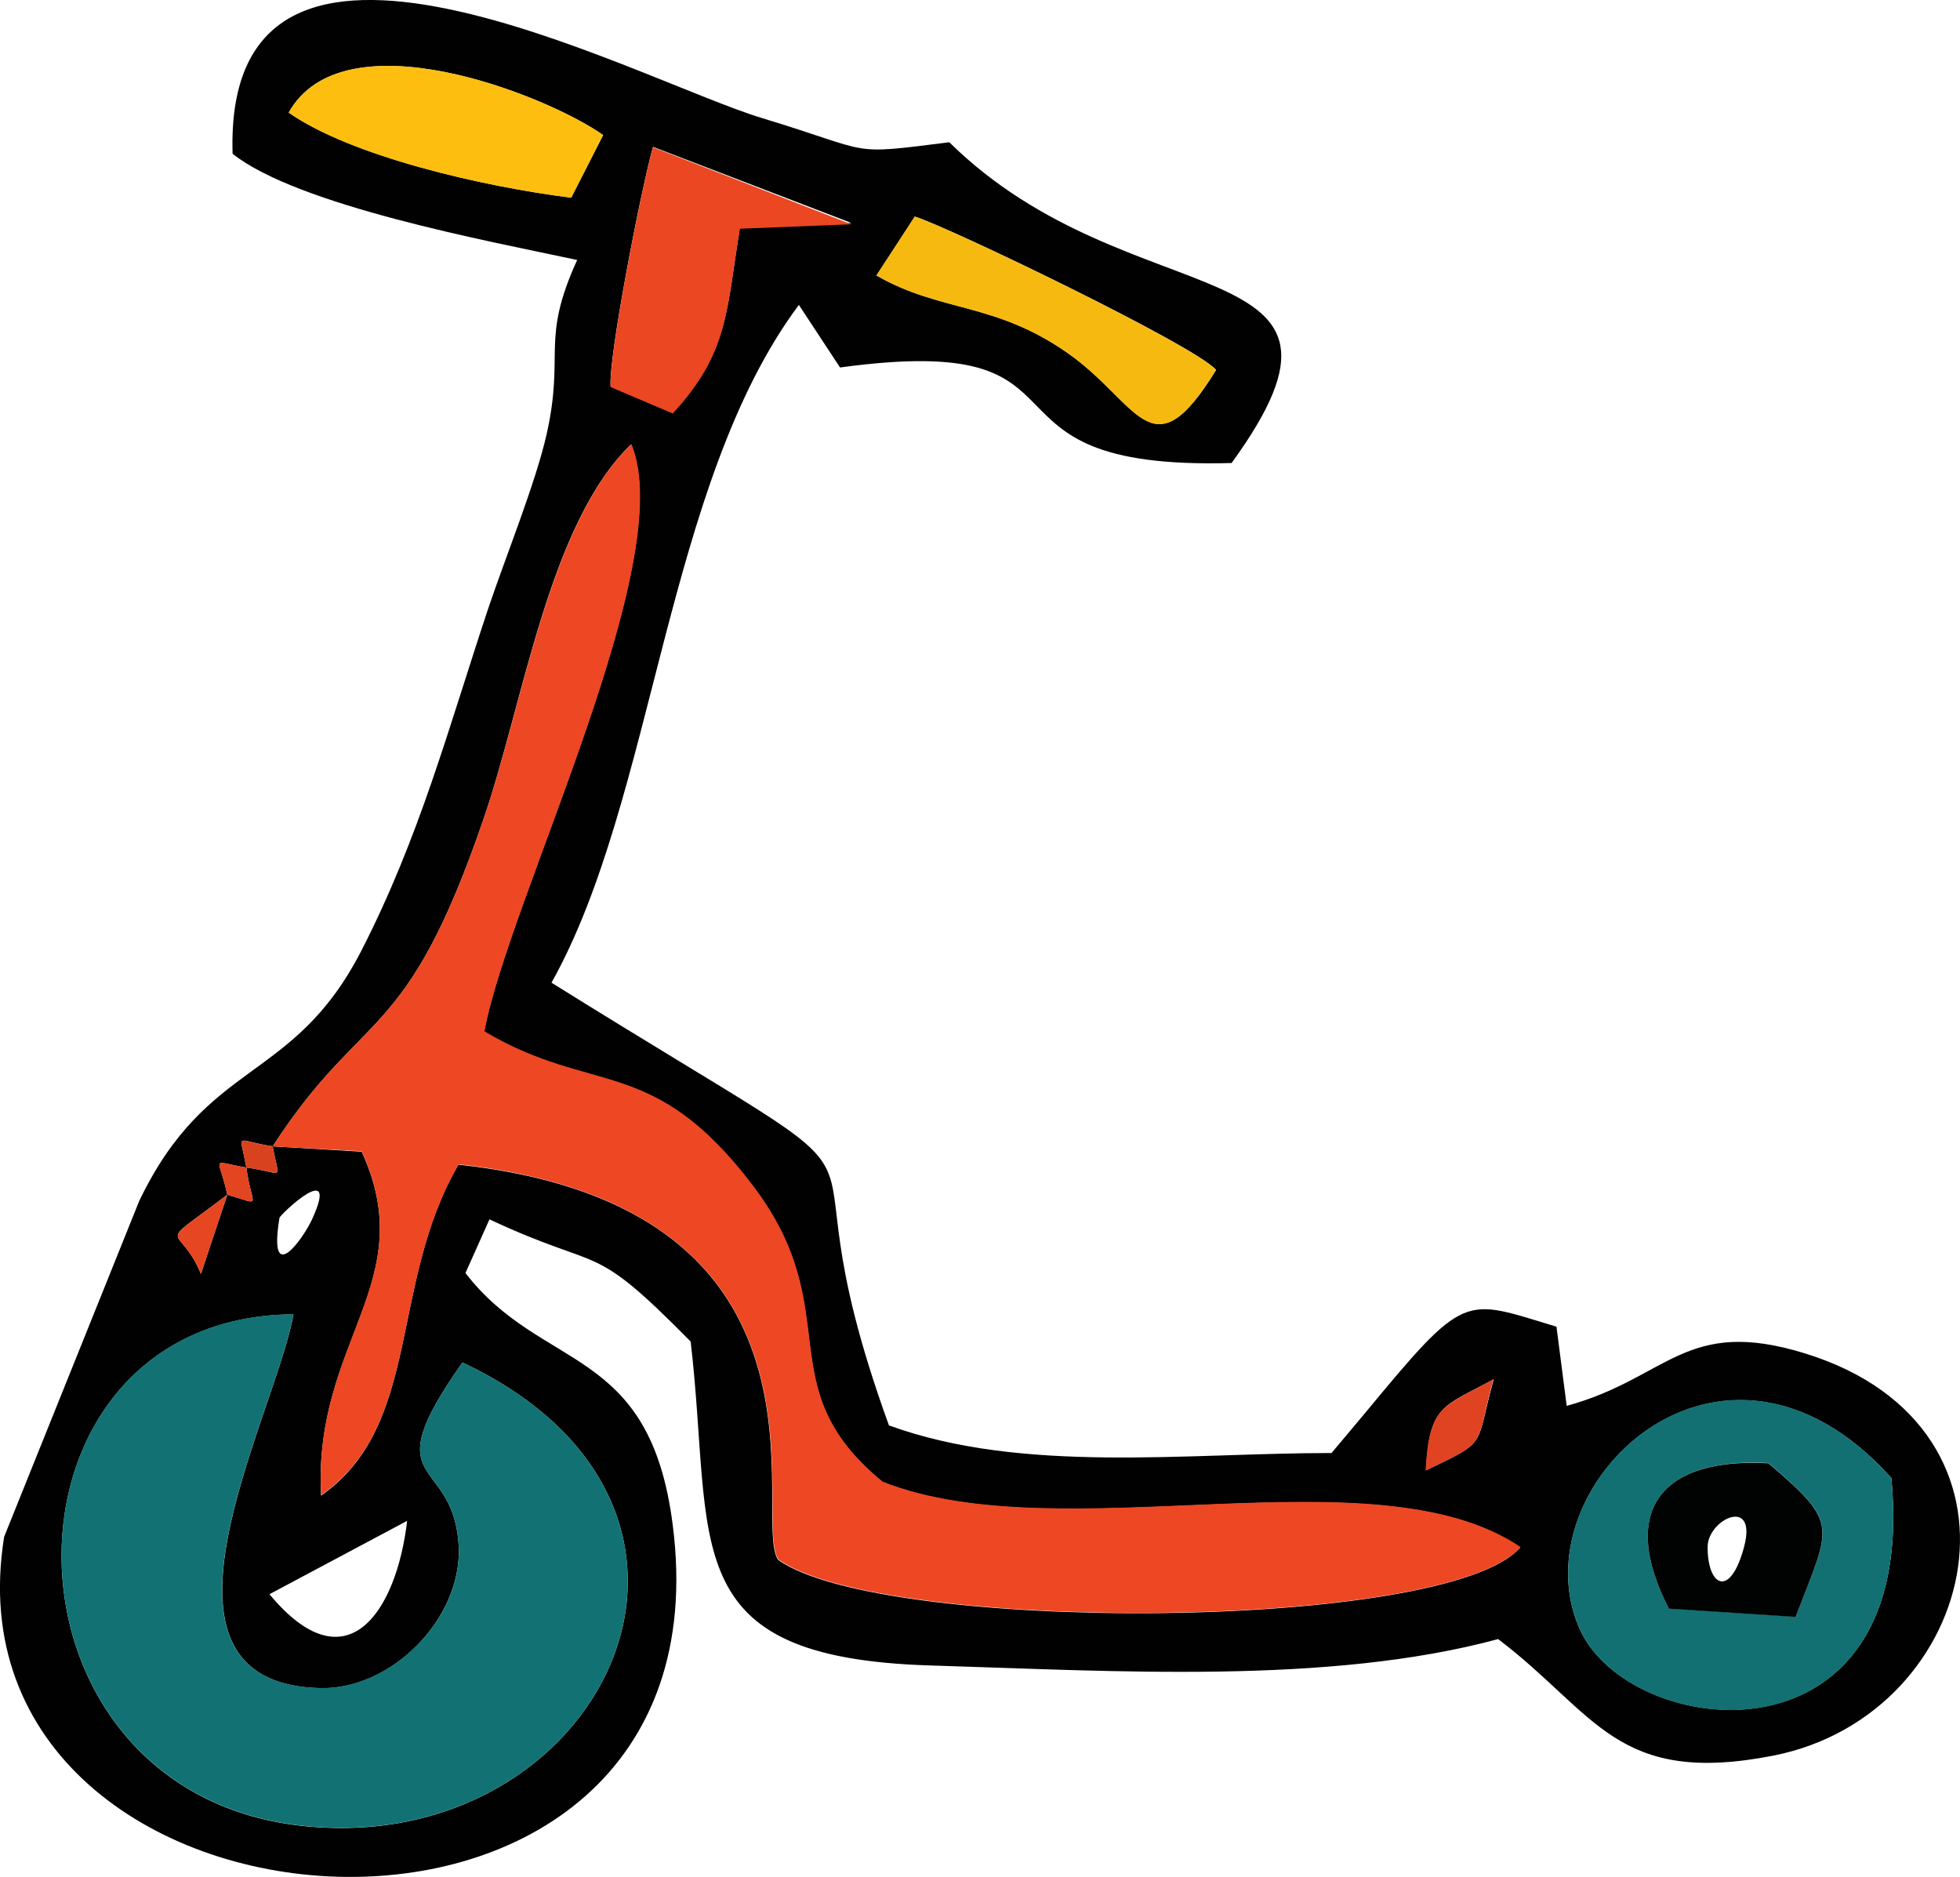
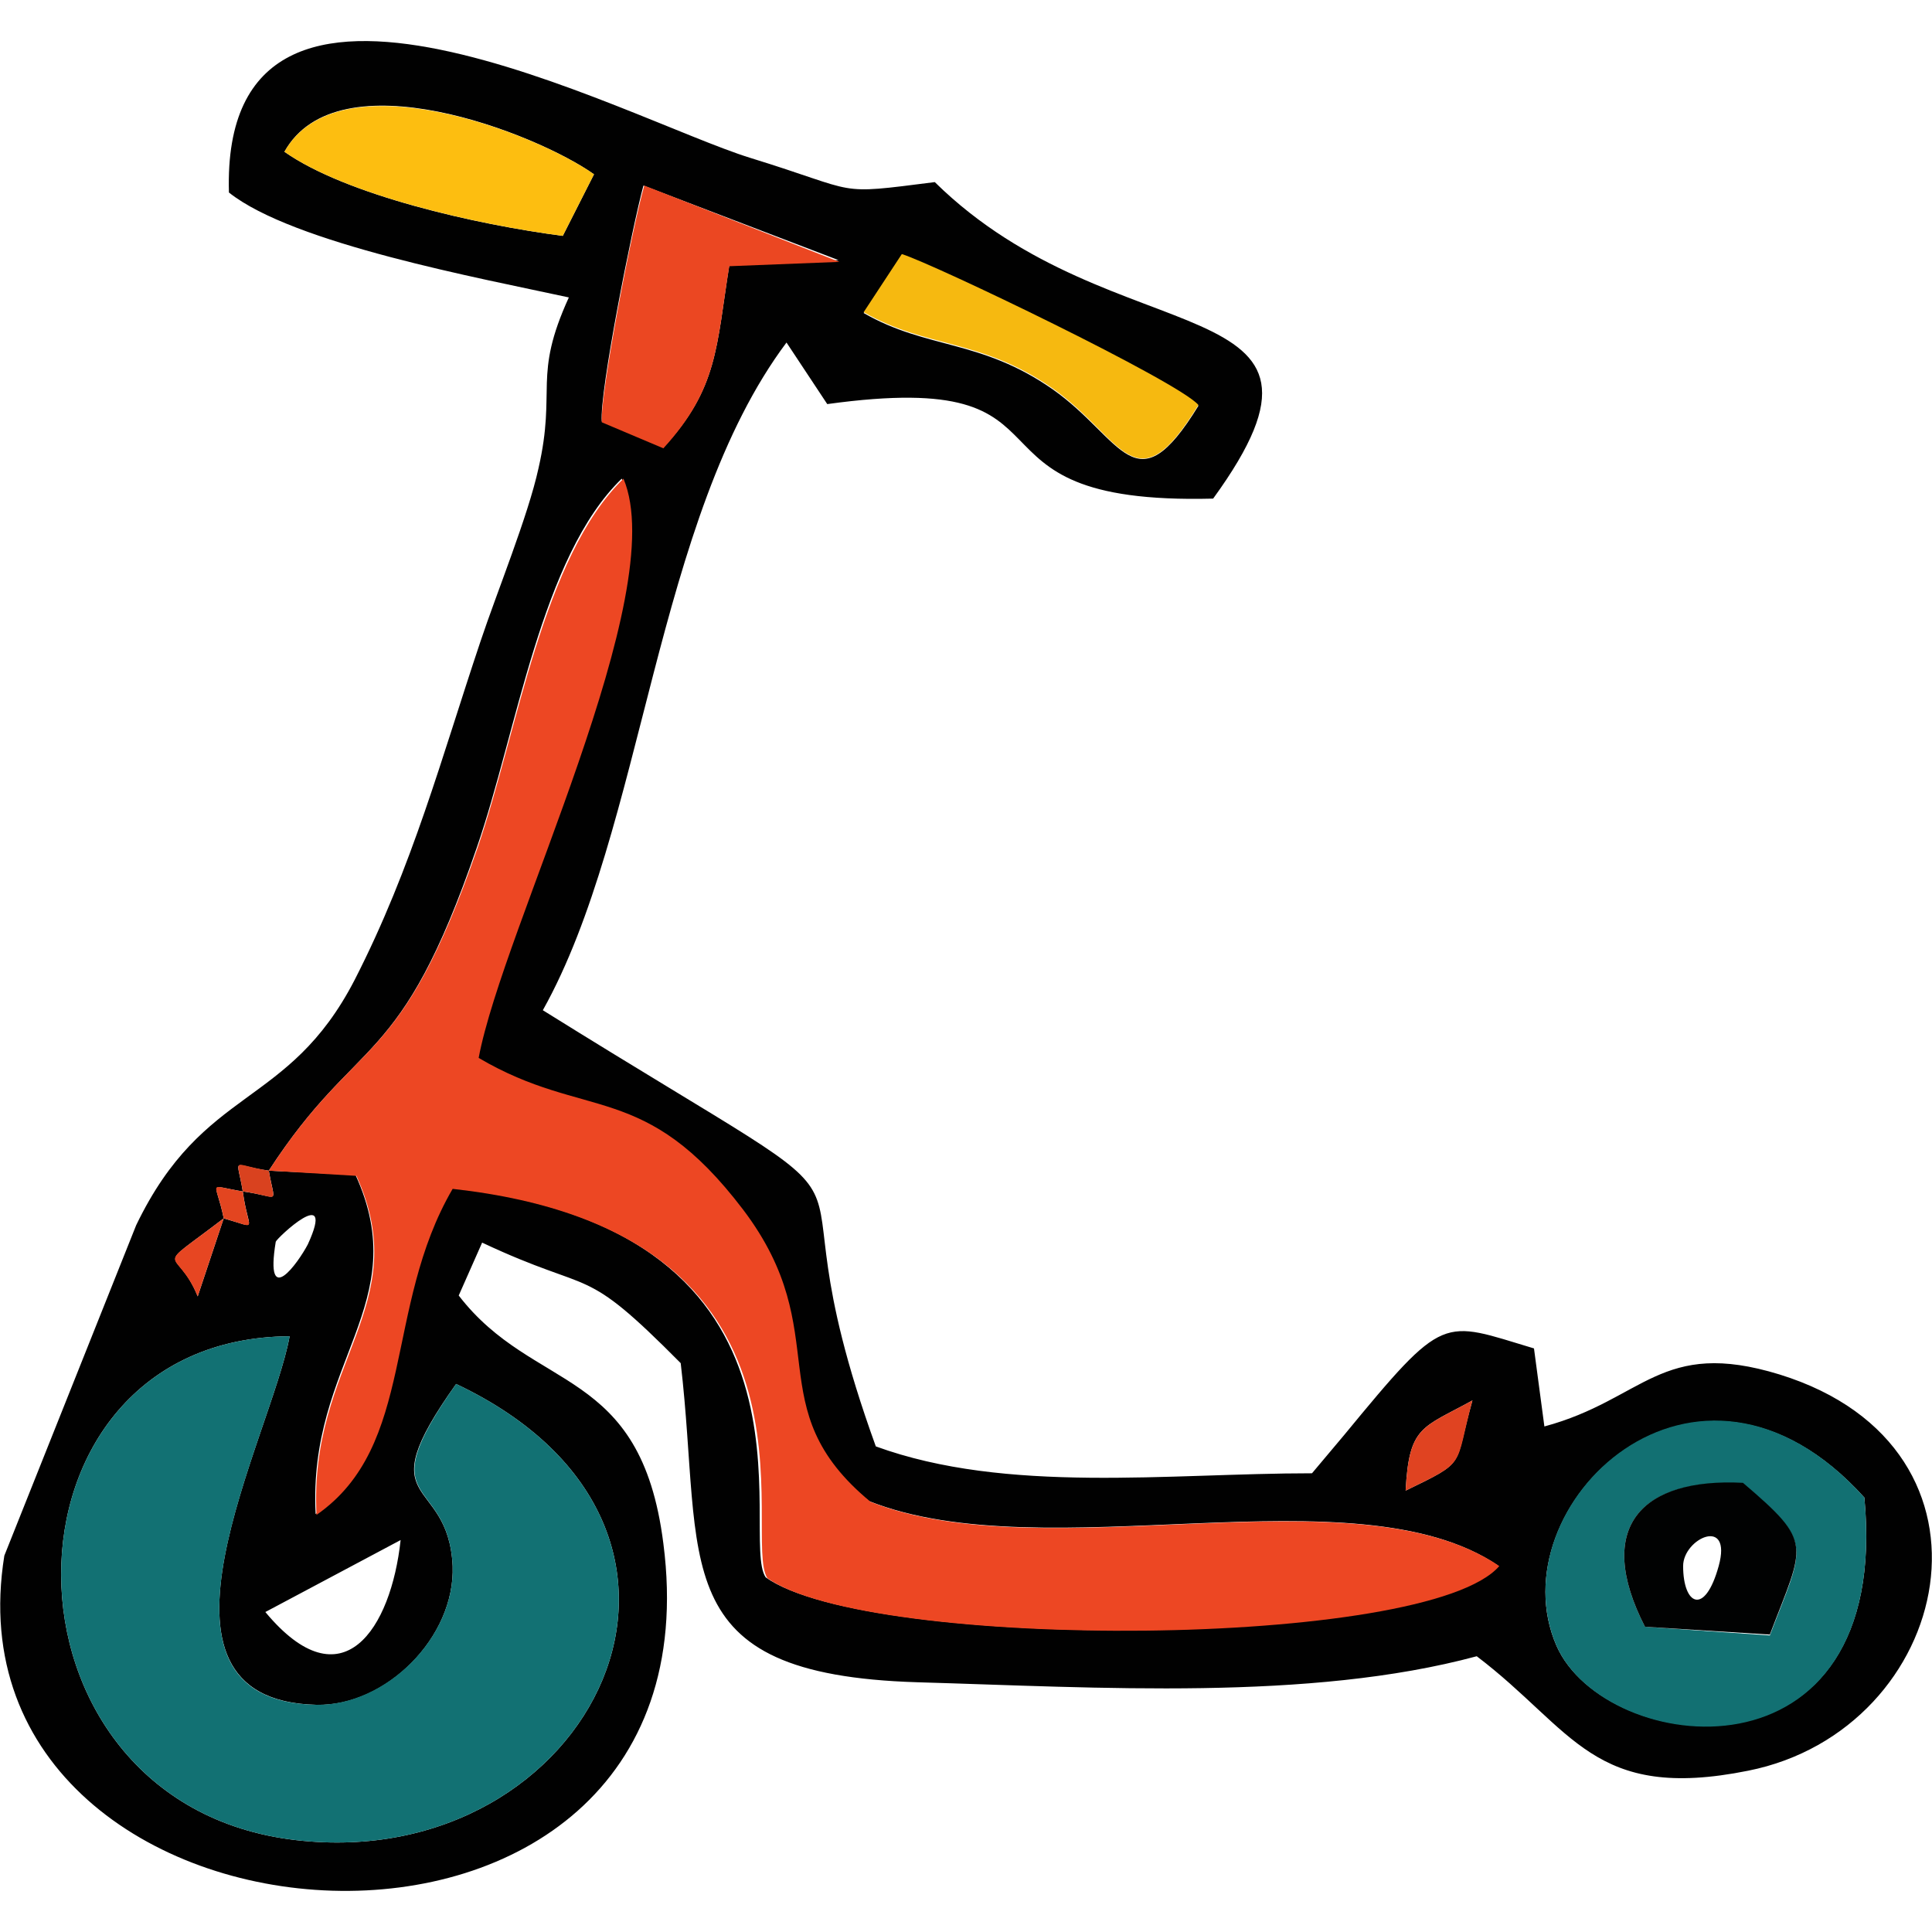
- <svg xmlns="http://www.w3.org/2000/svg" viewBox="0 0 222.8 213.34">
-   <defs>
-     <style>.a{fill:#010101;}.a,.b,.c,.d,.e,.f,.g,.h,.i,.j,.k,.l{fill-rule:evenodd;}.b{fill:#ed4723;}.c{fill:#127173;}.d{fill:#127072;}.e{fill:#eb4722;}.f{fill:#fdbe10;}.g{fill:#f6b910;}.h{fill:#010202;}.i{fill:#e04321;}.j{fill:#e74622;}.k{fill:#e34520;}.l{fill:#d9421f;}</style>
-   </defs>
-   <path class="a" d="M215,168c3.2,33.81-29.91,29.82-35.46,17.09C172.51,169.05,195.64,146.43,215,168ZM30.63,181.21l15.65-8.34C45.09,183.11,39.45,191.84,30.63,181.21ZM178.09,159.8l-1.24,5.36Zm-16,7.35c.42-7.52,1.9-7.2,7.71-10.38C167.63,164.6,169.28,163.69,162.05,167.15ZM52.57,154.87c35.55,16.76,15.71,56.61-18.51,52.64-36.14-4.22-35.8-57.88-.7-58.11-2.07,11.57-18.88,42,3.09,42.49,8,.17,16-7.82,15.7-16C51.67,165.16,42.23,169.5,52.57,154.87Zm-20.8-16.44c.06-.37,7-6.94,3.66.26C34.4,140.87,30.46,146.4,31.77,138.43Zm-5.93-2.63-3,9C20.37,138.77,17.31,142.29,25.84,135.8ZM28,132.71c.62,4.62,2,4.28-2.16,3.09C24.88,131.32,23.75,132,28,132.71Zm3-2.41c.74,4.13,1.42,3-3,2.41C27.26,128.51,26.58,129.64,31,130.3Zm0,0C41.38,114.31,46.11,119,55,93c4.56-13.35,7.4-33.45,16.73-42.49,5.55,13.24-13.92,51.76-16.7,66.76,12.41,7.37,19.13,2.52,30.53,17.54,10.91,14.4,1.5,22.8,14.74,33.65,20.44,8.05,56-3.74,72.51,7.43-8.22,9.58-72.45,9.86-84.36,1.42-3.15-4.74,8.7-40-36.34-44.93C44.18,146,48,161.93,36.5,170c-.9-17.6,11.43-24.23,4.62-39.09Zm90.4-90.15c-8.31-5.84-14.49-4.64-21.77-8.84L104,24.62c3.68,1.11,31.94,14.71,34.24,17.43C130.9,54,129.51,45.85,121.4,40.15ZM84.1,25.9c-1.53,9.38-1.28,14.17-7.63,21l-7.06-3c-.25-3.31,3.46-22.42,4.82-27.21l22.54,8.65ZM64.93,22.47c-10-1.25-25-4.71-32.11-9.67C39,1.72,61.93,10.7,68.56,15.35ZM178.09,159.8l-1.16-9c-10.66-3.2-10.2-4.16-21.91,10l-3.66,4.36c-16.64,0-35.15,2.38-50.31-3.14-14.43-39.77,8.27-21.24-38.36-50.32C74.43,90.78,75.62,55,90.81,34.66l4.68,7.11c31.15-4.25,13.1,11.74,44.51,10.86,18.11-24.92-11.34-16-32.09-36.46-11.77,1.48-8.28,1.19-21.29-2.75C72.33,9.11,25.36-16.77,26.44,17.48c7.43,5.89,29.08,9.92,39.17,12.07-4.19,9.19-1.41,10.52-3.45,19.7-1.22,5.53-4.77,14.26-6.69,20C51,82.67,47.7,95.2,41,108.21c-7.74,14.94-17.4,12.11-25.17,28.29L.47,174.69c-7.79,48.47,83.26,55,76-1.36C73.86,152.75,61.62,156,52.91,144.7l2.73-6.1c13.21,6.18,11.31,2.16,22.87,13.89,2.69,23-2.07,35.94,27.3,36.82,20.89.63,45.21,2.21,64.49-3,11.19,8.5,13.43,16.75,31.32,13.24,23.58-4.68,31.1-37.19,3.6-45.7C191.53,149.6,189.63,156.66,178.09,159.8Z" />
-   <path class="b" d="M31,130.3l10.12.56c6.81,14.86-5.52,21.49-4.62,39.09,11.48-8,7.68-23.92,15.65-37.61,45,5,33.19,40.19,36.34,44.93,11.91,8.44,76.14,8.16,84.36-1.42-16.53-11.17-52.07.62-72.51-7.43-13.24-10.85-3.83-19.25-14.74-33.65-11.4-15-18.12-10.17-30.53-17.54,2.78-15,22.25-53.52,16.7-66.76C62.44,59.51,59.6,79.61,55,93,46.11,119,41.38,114.31,31,130.3Z" />
-   <path class="c" d="M52.57,154.87c-10.34,14.63-.9,10.29-.42,21,.34,8.16-7.68,16.15-15.7,16-22-.45-5.16-30.92-3.09-42.49-35.1.23-35.44,53.89.7,58.11C68.28,211.48,88.12,171.63,52.57,154.87Z" />
-   <path class="d" d="M189.69,182.82c-5.87-11.48-.43-17.18,11.34-16.52,8.16,7,7.11,7,3.08,17.46ZM215,168c-19.36-21.6-42.49,1-35.46,17.09C185.09,197.85,218.2,201.84,215,168Z" />
-   <path class="e" d="M69.41,44l7.06,3c6.35-6.86,6.1-11.65,7.63-21l12.67-.51L74.23,16.74C72.87,21.53,69.16,40.64,69.41,44Z" />
-   <path class="f" d="M32.82,12.8c7.11,5,22.16,8.42,32.11,9.67l3.63-7.12C61.93,10.7,39,1.72,32.82,12.8Z" />
-   <path class="g" d="M99.63,31.31c7.28,4.2,13.46,3,21.77,8.84,8.11,5.7,9.5,13.87,16.81,1.9-2.3-2.72-30.56-16.32-34.24-17.43Z" />
-   <path class="h" d="M194.11,175.85c0-3.18,5.7-5.84,4.14,0S194.11,180.38,194.11,175.85Zm-4.42,7,14.42.94c4-10.46,5.08-10.49-3.08-17.46C189.26,165.64,183.82,171.34,189.69,182.82Z" />
-   <path class="i" d="M162.05,167.15c7.23-3.46,5.58-2.55,7.71-10.38C164,160,162.47,159.63,162.05,167.15Z" />
-   <path class="j" d="M25.84,135.8c-8.53,6.49-5.47,3-3,9Z" />
-   <path class="k" d="M28,132.71c-4.25-.74-3.12-1.39-2.16,3.09C30,137,28.62,137.33,28,132.71Z" />
-   <path class="l" d="M31,130.3c-4.42-.66-3.74-1.79-3,2.41C32.42,133.3,31.74,134.43,31,130.3Z" />
+ <svg xmlns="http://www.w3.org/2000/svg" version="1.1" id="Слой_1" x="0px" y="0px" viewBox="0 0 222.8 222.8" style="enable-background:new 0 0 222.8 222.8;" xml:space="preserve">
+   <style type="text/css">
+ 	.st0{fill-rule:evenodd;clip-rule:evenodd;fill:#010101;}
+ 	.st1{fill-rule:evenodd;clip-rule:evenodd;fill:#ED4723;}
+ 	.st2{fill-rule:evenodd;clip-rule:evenodd;fill:#127173;}
+ 	.st3{fill-rule:evenodd;clip-rule:evenodd;fill:#127072;}
+ 	.st4{fill-rule:evenodd;clip-rule:evenodd;fill:#EB4722;}
+ 	.st5{fill-rule:evenodd;clip-rule:evenodd;fill:#FDBE10;}
+ 	.st6{fill-rule:evenodd;clip-rule:evenodd;fill:#F6B910;}
+ 	.st7{fill-rule:evenodd;clip-rule:evenodd;fill:#010202;}
+ 	.st8{fill-rule:evenodd;clip-rule:evenodd;fill:#E04321;}
+ 	.st9{fill-rule:evenodd;clip-rule:evenodd;fill:#E74622;}
+ 	.st10{fill-rule:evenodd;clip-rule:evenodd;fill:#E34520;}
+ 	.st11{fill-rule:evenodd;clip-rule:evenodd;fill:#D9421F;}
+ </style>
+   <path class="st0" d="M215,172.7c3.2,33.8-29.9,29.8-35.5,17.1C172.5,173.8,195.6,151.2,215,172.7z M30.6,185.9l15.6-8.3  C45.1,187.8,39.5,196.6,30.6,185.9z M178.1,164.5l-1.2,5.4L178.1,164.5z M162.1,171.9c0.4-7.5,1.9-7.2,7.7-10.4  C167.6,169.3,169.3,168.4,162.1,171.9L162.1,171.9z M52.6,159.6c35.5,16.8,15.7,56.6-18.5,52.6c-36.1-4.2-35.8-57.9-0.7-58.1  c-2.1,11.6-18.9,42,3.1,42.5c8,0.2,16-7.8,15.7-16C51.7,169.9,42.2,174.2,52.6,159.6z M31.8,143.2c0.1-0.4,7-6.9,3.7,0.3  C34.4,145.6,30.5,151.1,31.8,143.2z M25.8,140.5l-3,9C20.4,143.5,17.3,147,25.8,140.5L25.8,140.5z M28,137.4c0.6,4.6,2,4.3-2.2,3.1  C24.9,136.1,23.8,136.7,28,137.4z M31,135c0.7,4.1,1.4,3-3,2.4C27.3,133.2,26.6,134.4,31,135z M31,135c10.4-16,15.1-11.3,24-37.3  c4.6-13.3,7.4-33.5,16.7-42.5C77.3,68.5,57.8,107,55,122c12.4,7.4,19.1,2.5,30.5,17.5c10.9,14.4,1.5,22.8,14.7,33.6  c20.4,8.1,56-3.7,72.5,7.4c-8.2,9.6-72.4,9.9-84.4,1.4c-3.2-4.7,8.7-40-36.3-44.9c-7.9,13.6-4.1,29.6-15.6,37.6  c-0.9-17.6,11.4-24.2,4.6-39.1L31,135z M121.4,44.9c-8.3-5.8-14.5-4.6-21.8-8.8l4.4-6.7c3.7,1.1,31.9,14.7,34.2,17.4  C130.9,58.7,129.5,50.6,121.4,44.9z M84.1,30.6c-1.5,9.4-1.3,14.2-7.6,21l-7.1-3c-0.3-3.3,3.5-22.4,4.8-27.2l22.5,8.6L84.1,30.6z   M64.9,27.2c-10-1.3-25-4.7-32.1-9.7c6.2-11.1,29.1-2.1,35.7,2.6L64.9,27.2z M178.1,164.5l-1.2-9c-10.7-3.2-10.2-4.2-21.9,10  l-3.7,4.4c-16.6,0-35.2,2.4-50.3-3.1c-14.4-39.8,8.3-21.2-38.4-50.3c11.7-20.9,12.9-56.7,28.1-77l4.7,7.1  c31.2-4.3,13.1,11.7,44.5,10.9c18.1-24.9-11.3-16-32.1-36.5c-11.8,1.5-8.3,1.2-21.3-2.8C72.3,13.8,25.4-12,26.4,22.2  c7.4,5.9,29.1,9.9,39.2,12.1c-4.2,9.2-1.4,10.5-3.5,19.7c-1.2,5.5-4.8,14.3-6.7,20c-4.5,13.4-7.8,25.9-14.5,39  c-7.7,14.9-17.4,12.1-25.2,28.3L0.5,179.4c-7.8,48.5,83.3,55,76-1.4c-2.6-20.6-14.9-17.3-23.6-28.6l2.7-6.1  c13.2,6.2,11.3,2.2,22.9,13.9c2.7,23-2.1,35.9,27.3,36.8c20.9,0.6,45.2,2.2,64.5-3c11.2,8.5,13.4,16.8,31.3,13.2  c23.6-4.7,31.1-37.2,3.6-45.7C191.5,154.3,189.6,161.4,178.1,164.5z" />
+   <path class="st1" d="M31,135l10.1,0.6c6.8,14.9-5.5,21.5-4.6,39.1c11.5-8,7.7-23.9,15.7-37.6c45,5,33.2,40.2,36.3,44.9  c11.9,8.4,76.1,8.2,84.4-1.4c-16.5-11.2-52.1,0.6-72.5-7.4c-13.2-10.9-3.8-19.3-14.7-33.7c-11.4-15-18.1-10.2-30.5-17.5  c2.8-15,22.3-53.5,16.7-66.8c-9.3,9-12.2,29.1-16.8,42.5C46.1,123.7,41.4,119,31,135z" />
+   <path class="st2" d="M52.6,159.6c-10.3,14.6-0.9,10.3-0.4,21c0.3,8.2-7.7,16.1-15.7,16c-22-0.4-5.2-30.9-3.1-42.5  c-35.1,0.2-35.4,53.9,0.7,58.1C68.3,216.2,88.1,176.4,52.6,159.6z" />
+   <path class="st3" d="M189.7,187.6c-5.9-11.5-0.4-17.2,11.3-16.5c8.2,7,7.1,7,3.1,17.5L189.7,187.6z M215,172.7  c-19.4-21.6-42.5,1-35.5,17.1C185.1,202.6,218.2,206.6,215,172.7z" />
+   <path class="st4" d="M69.4,48.7l7.1,3c6.3-6.9,6.1-11.7,7.6-21l12.7-0.5l-22.5-8.8C72.9,26.3,69.2,45.4,69.4,48.7z" />
+   <path class="st5" d="M32.8,17.5c7.1,5,22.2,8.4,32.1,9.7l3.6-7.1C61.9,15.4,39,6.5,32.8,17.5z" />
+   <path class="st6" d="M99.6,36c7.3,4.2,13.5,3,21.8,8.8c8.1,5.7,9.5,13.9,16.8,1.9c-2.3-2.7-30.6-16.3-34.2-17.4L99.6,36z" />
+   <path class="st7" d="M194.1,180.6c0-3.2,5.7-5.8,4.1,0S194.1,185.1,194.1,180.6z M189.7,187.6l14.4,0.9c4-10.5,5.1-10.5-3.1-17.5  C189.3,170.4,183.8,176.1,189.7,187.6L189.7,187.6z" />
+   <path class="st8" d="M162.1,171.9c7.2-3.5,5.6-2.6,7.7-10.4C164,164.7,162.5,164.4,162.1,171.9z" />
+   <path class="st9" d="M25.8,140.5c-8.5,6.5-5.5,3-3,9L25.8,140.5z" />
+   <path class="st10" d="M28,137.4c-4.3-0.7-3.1-1.4-2.2,3.1C30,141.7,28.6,142.1,28,137.4z" />
+   <path class="st11" d="M31,135c-4.4-0.7-3.7-1.8-3,2.4C32.4,138,31.7,139.2,31,135z" />
</svg>
